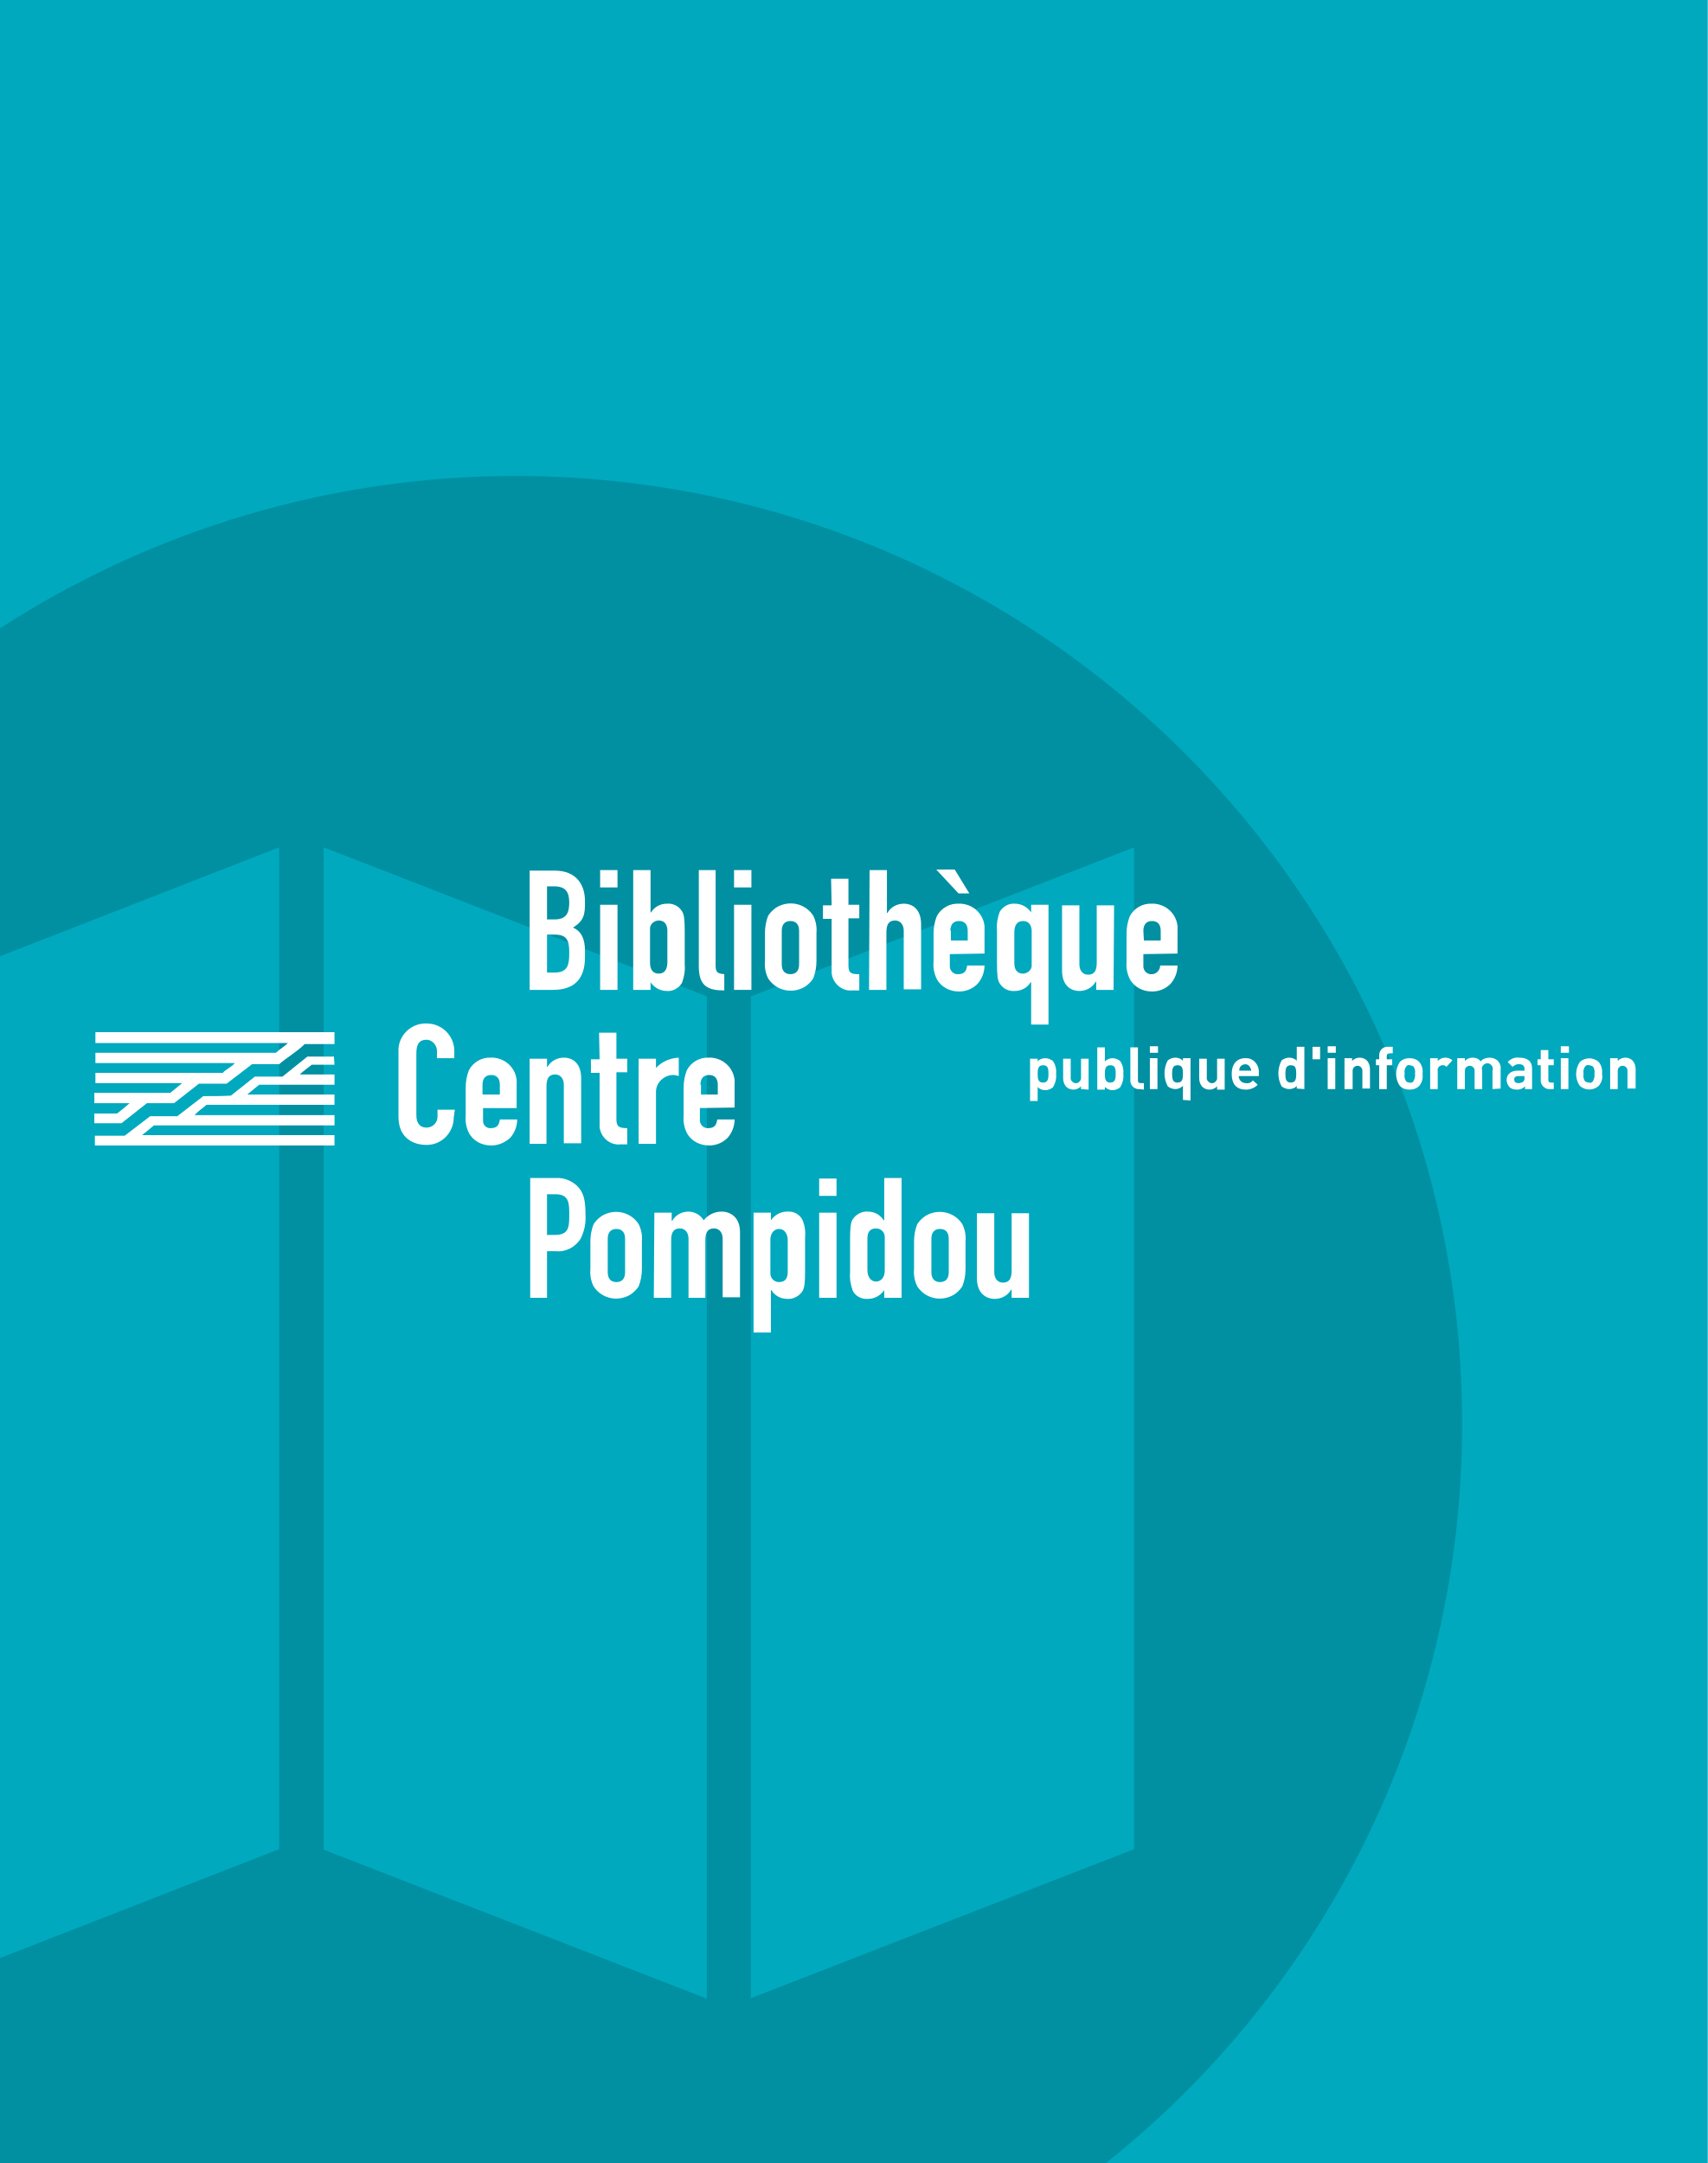
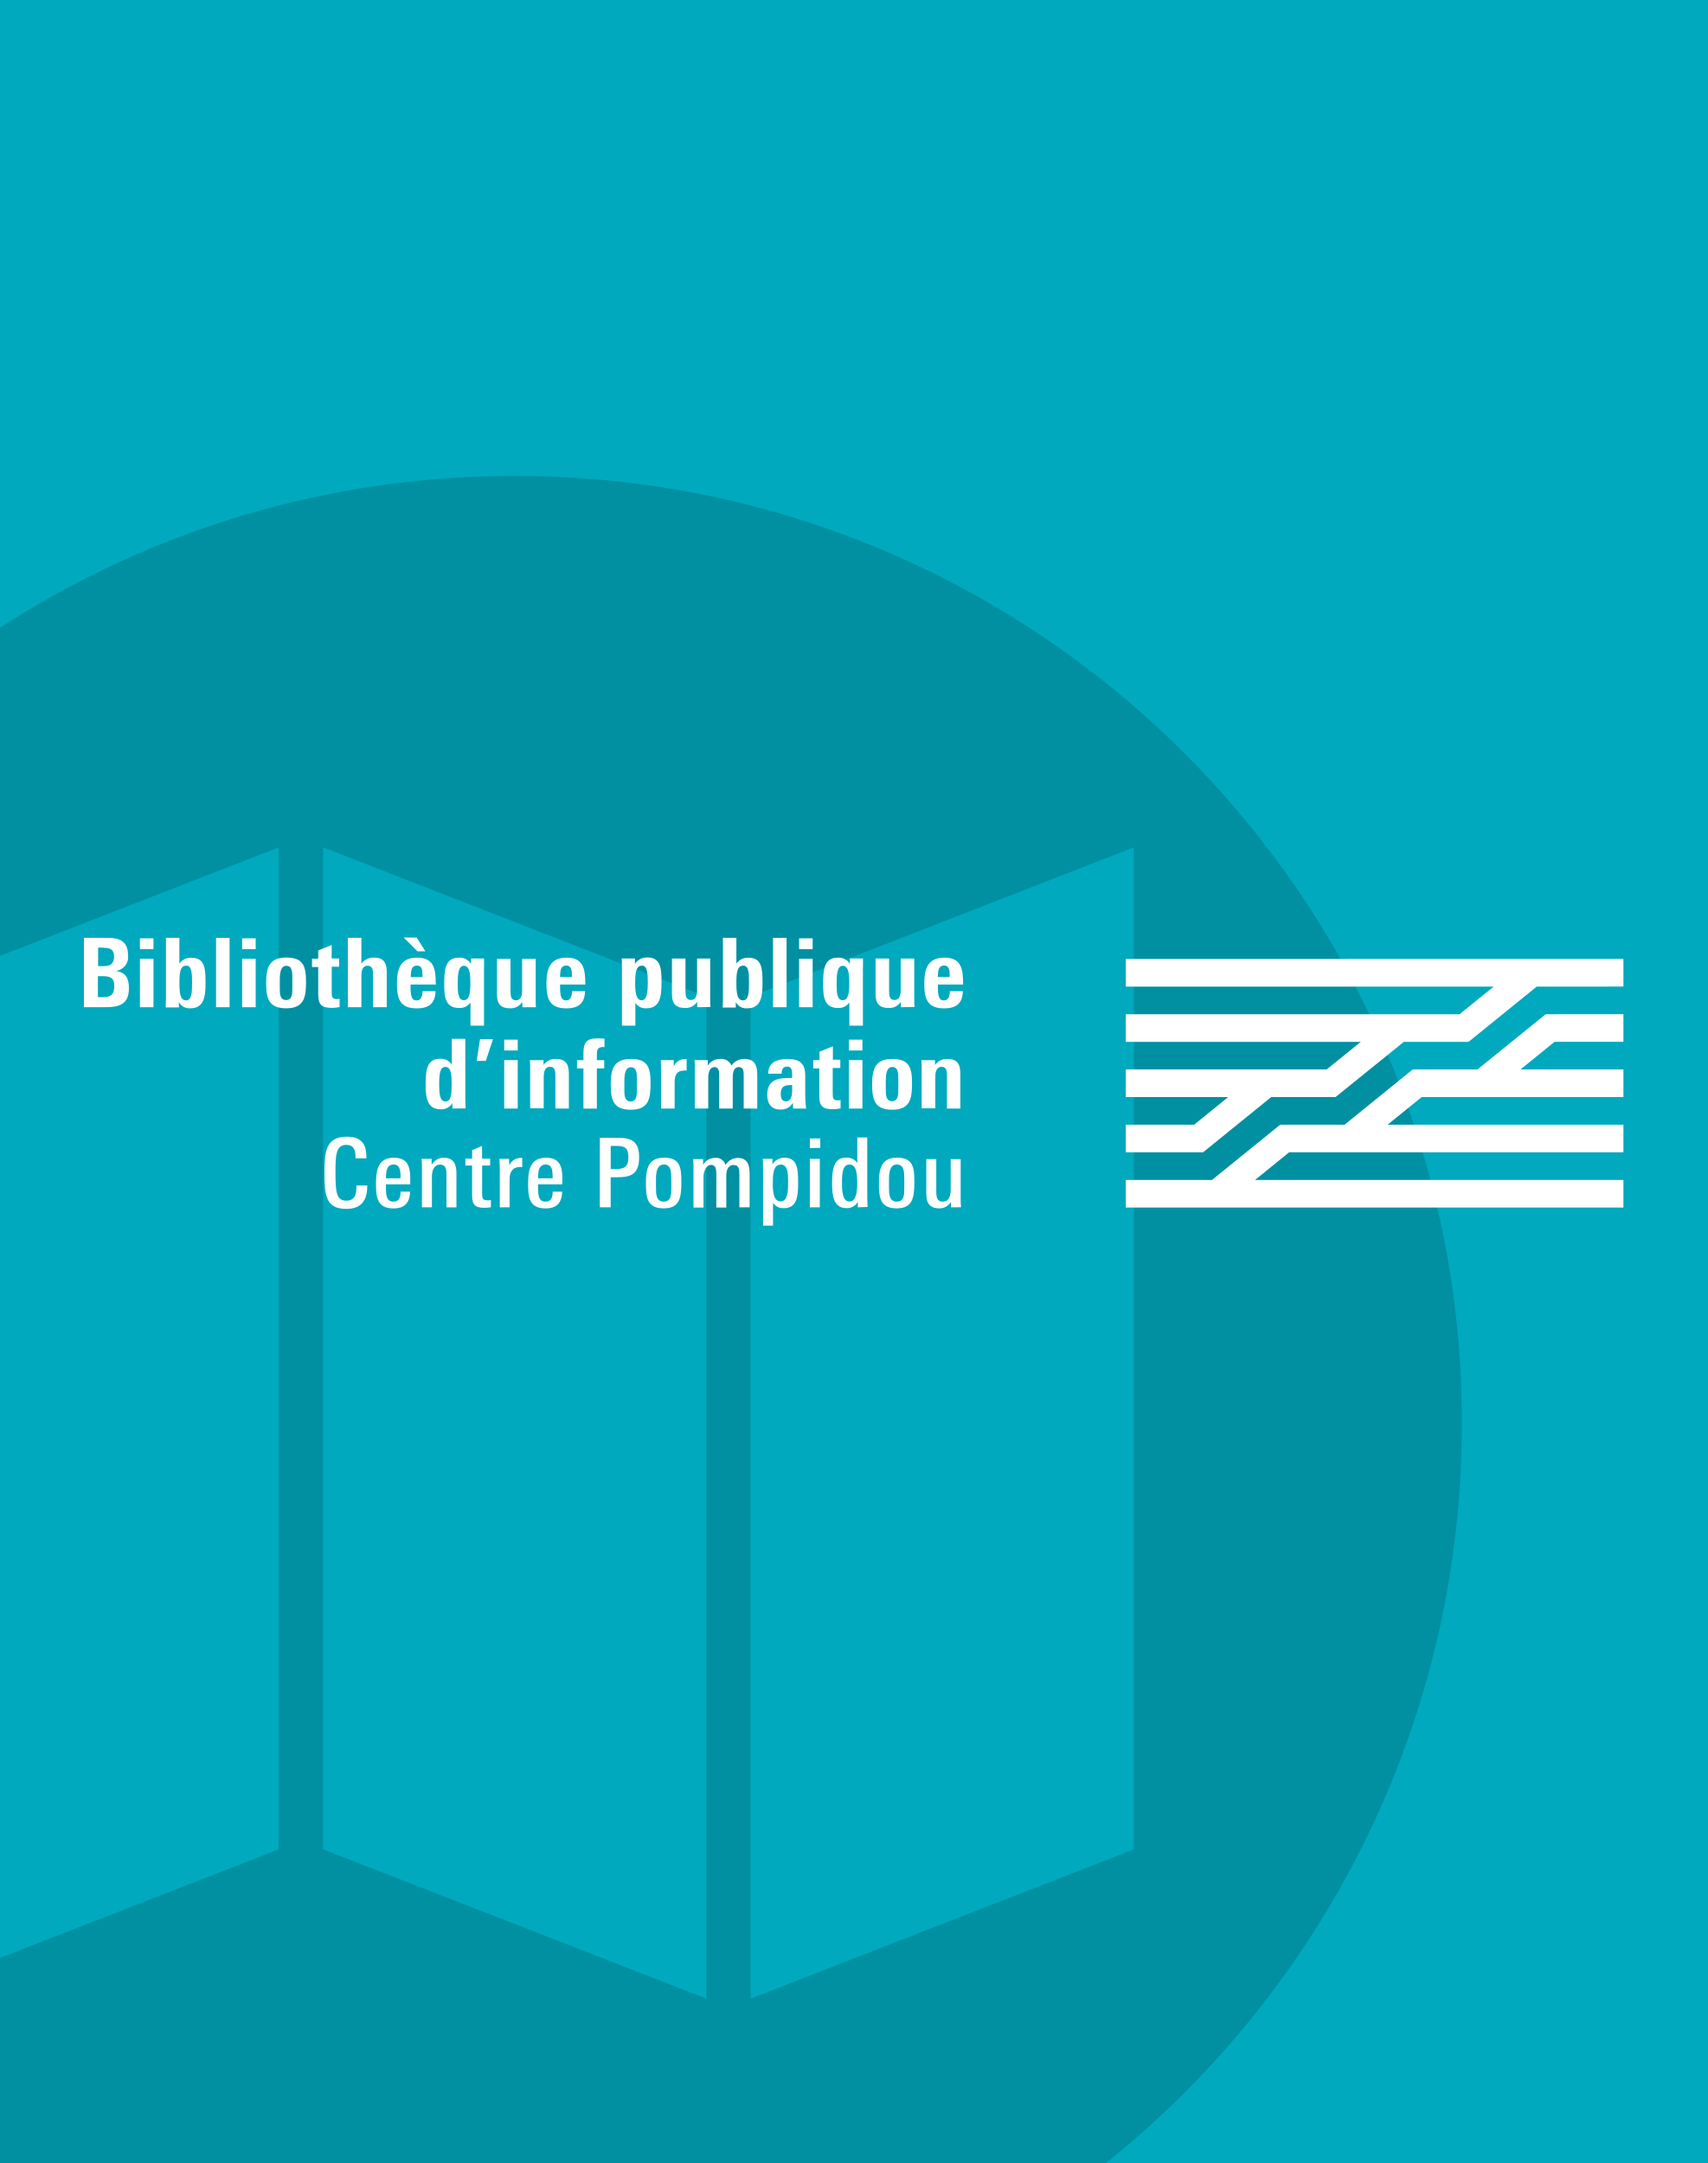
- <svg xmlns="http://www.w3.org/2000/svg" version="1.1" id="Calque_1" x="0px" y="0px" viewBox="0 0 315 399" style="enable-background:new 0 0 315 399;" xml:space="preserve">
-   <style type="text/css">
- 	.st0{fill:#00A9BE;}
- 	.st1{fill:none;}
- 	.st2{fill:#0090A2;}
- 	.st3{fill:#FFFFFF;}
- </style>
-   <rect y="0" class="st0" width="315" height="399" />
-   <polygon class="st1" points="138.5,368.7 209.2,341.1 209.2,156.3 138.5,183.8 " />
-   <polygon class="st1" points="51.5,156.3 0,176.3 0,361.2 51.5,341.1 " />
-   <polygon class="st1" points="59.7,341.1 130.4,368.7 130.4,183.8 59.7,156.3 " />
-   <path class="st2" d="M269.7,262.5C269.7,166,191.5,87.8,95,87.8c-33.7,0-66.7,9.8-95,28.1v60.5l51.5-20.1v184.8L0,361.2V399h204  C245.6,365.9,269.8,315.6,269.7,262.5z M130.4,368.7l-70.7-27.5V156.3l70.7,27.5V368.7z M209.2,341.1l-70.7,27.5V183.8l70.7-27.5  L209.2,341.1z" />
-   <path class="st3" d="M61.7,192.6h-5.5c-1.4,1.4-3.2,2.4-4.7,3.7h-5l-4.7,3.6h-5.1l-4.6,3.6h-5l-4.7,3.7h-5v-1.8h4.2  c0.8-0.6,1.5-1.2,2.3-1.9h-6.5v-1.9h14l2.2-1.8H17.6v-1.9h23.5c0.6-0.7,1.7-1.1,2.2-1.8H17.6v-1.9h33.3c0.7-0.7,1.4-1,2.2-1.8H17.6  v-2h44.1V192.6z" />
-   <path class="st3" d="M61.7,196.4h-4.2c-0.7,0.6-1.5,1.1-2.2,1.8h6.4v1.9H47.8l-2.2,1.8h16.1v1.9H38.1c-0.8,0.7-1.5,1.1-2.2,1.9h25.8  v1.9H28.4l-2.2,1.8h35.5v1.9H17.5v-1.8H23l4.7-3.6h5c1.7-1.3,3.1-2.4,4.8-3.7c1.7,0,3.6,0,5.1-0.1l4.4-3.5h5.1l4.6-3.7h4.9  L61.7,196.4z" />
-   <path class="st3" d="M83.7,206.1c0,2.8-2.2,5.1-5,5.1c-2.4,0-5.2-1.2-5.2-5.2v-12.1c-0.1-2.7,2.1-5,4.8-5.1c0.1,0,0.2,0,0.4,0  c2.8,0,5,2.2,5.1,4.9c0,0.1,0,0.2,0,0.3v1.2h-3.2v-1.1c0.1-1.1-0.7-2.2-1.8-2.3c0,0-0.1,0-0.1,0c-1.6,0-1.9,1.1-1.9,2.6v11.3  c0,1.3,0.5,2.3,1.9,2.3c1.1,0,2-0.9,2-2c0-0.1,0-0.2,0-0.2v-1.1h3.2L83.7,206.1z" />
-   <path class="st3" d="M89,200.1c0-1.2,0.6-1.8,1.6-1.8s1.6,0.6,1.6,1.8v1.8H89V200.1z M95.3,204.3V200c0.2-2.5-1.7-4.7-4.3-4.9  c-0.1,0-0.3,0-0.4,0c-1.7-0.1-3.3,0.8-4.1,2.3c-0.4,1-0.6,2.1-0.6,3.2v5.2c-0.1,1.1,0.1,2.2,0.6,3.2c0.8,1.5,2.4,2.3,4.1,2.3  c1.3,0,2.5-0.5,3.5-1.4c0.8-0.9,1.3-2.1,1.3-3.4h-3.2c-0.1,0.7-0.3,1.6-1.6,1.6c-0.8,0.1-1.5-0.5-1.5-1.3c0-0.1,0-0.2,0-0.3v-2.1  H95.3z" />
-   <path class="st3" d="M97.7,195.3h3.2v1.5h0.1c0.6-1.1,1.8-1.7,3-1.7c1.6,0,3.2,1,3.2,3.8v12H104v-10.8c0-1.1-0.6-1.9-1.6-1.9  c-1.2,0-1.6,0.8-1.6,2.2V211h-3.1V195.3z" />
-   <path class="st3" d="M110.5,190.5h3.2v4.8h2v2.5h-2v8.7c0,1.4,0.6,1.6,2,1.6v3h-1.3c-1.9,0.2-3.6-1.3-3.8-3.2c0-0.2,0-0.3,0-0.5  v-9.5H109v-2.5h1.6L110.5,190.5z" />
-   <path class="st3" d="M117.8,195.3h3.2v1.7c1.1-1.2,2.6-1.8,4.2-1.9v3.4c-0.3-0.1-0.7-0.2-1-0.2c-1.7,0-3.2,1.4-3.2,3.1  c0,0.1,0,0.2,0,0.3v9.3h-3.2L117.8,195.3z" />
-   <path class="st3" d="M129.2,200.1c0-1.2,0.6-1.8,1.6-1.8s1.6,0.6,1.6,1.8v1.8h-3.1V200.1z M135.5,204.3V200c0.2-2.5-1.7-4.7-4.3-4.9  c-0.1,0-0.3,0-0.4,0c-1.7-0.1-3.3,0.8-4.1,2.3c-0.4,1-0.6,2.1-0.6,3.2v5.2c-0.1,1.1,0.1,2.2,0.6,3.2c0.8,1.5,2.4,2.3,4.1,2.3  c1.3,0,2.5-0.5,3.4-1.4c0.8-0.9,1.3-2.1,1.3-3.4h-3.2c-0.1,0.7-0.3,1.6-1.6,1.6c-0.8,0.1-1.5-0.5-1.6-1.3c0-0.1,0-0.2,0-0.3v-2.1  L135.5,204.3z" />
-   <path class="st3" d="M100.9,220.3h1.6c2.5,0,2.5,1.7,2.5,3.8s0,3.7-2.6,3.7h-1.5L100.9,220.3z M97.7,239.4h3.2v-8.6h1.6  c1.8,0.2,3.6-0.7,4.6-2.3c0.7-1.4,1-2.9,0.9-4.4c0-2.6-0.3-4-1.4-5.2c-1.1-1.1-2.6-1.7-4.1-1.6h-4.7V239.4z" />
-   <path class="st3" d="M112.1,228.5c0-1.2,0.6-1.8,1.6-1.8s1.6,0.6,1.6,1.8v6.2c0,1.2-0.6,1.8-1.6,1.8s-1.6-0.6-1.6-1.8V228.5z   M108.9,234.1c-0.1,1.1,0.1,2.2,0.6,3.2c1.5,2.3,4.5,2.9,6.8,1.5c0.6-0.4,1.1-0.9,1.5-1.5c0.4-1,0.6-2.1,0.6-3.2V229  c0.1-1.1-0.1-2.2-0.6-3.2c-1.5-2.3-4.5-2.9-6.8-1.5c-0.6,0.4-1.1,0.9-1.5,1.5c-0.4,1-0.6,2.1-0.6,3.2V234.1z" />
-   <path class="st3" d="M120.7,223.7h3.2v1.5h0.1c0.6-1.1,1.8-1.7,3-1.7c1.1,0,2.2,0.6,2.8,1.6c0.8-1,2-1.6,3.3-1.6  c1.6,0,3.4,1,3.4,3.8v12h-3.2v-10.8c0-1.1-0.6-1.9-1.6-1.9c-1.2,0-1.6,0.8-1.6,2.2v10.6H127v-10.9c0-1.1-0.6-1.9-1.6-1.9  c-1.2,0-1.6,0.8-1.6,2.2v10.6h-3.2L120.7,223.7z" />
-   <path class="st3" d="M145.3,234.6c0,1-0.3,1.9-1.6,1.9c-0.9,0-1.6-0.7-1.6-1.6c0,0,0-0.1,0-0.1v-6.1c0-1.1,0.6-2,1.6-2  s1.6,0.9,1.6,2.1V234.6z M139,245.8h3.2V238h0.1c0.6,1,1.7,1.6,2.9,1.6c1.1,0.1,2.2-0.5,2.8-1.4c0.4-0.6,0.5-1.6,0.5-3.8v-6  c0.1-1.1,0-2.3-0.5-3.4c-0.5-1-1.6-1.6-2.8-1.5c-1.2,0-2.3,0.6-3,1.6v-1.4H139L139,245.8z" />
-   <path class="st3" d="M151.1,223.7h3.2v15.7h-3.2V223.7z M151.1,217.4h3.2v3.2h-3.2V217.4z" />
-   <path class="st3" d="M160,228.5c0-1,0.3-1.9,1.6-1.9c0.9,0,1.6,0.7,1.6,1.6c0,0,0,0.1,0,0.1v6.1c0,1.1-0.6,2-1.6,2s-1.6-0.9-1.6-2.1  V228.5z M163.1,239.4h3.2v-22.1h-3.2v7.8h-0.1c-0.6-1-1.7-1.6-2.9-1.6c-1.1-0.1-2.2,0.5-2.8,1.4c-0.4,0.6-0.5,1.6-0.5,3.8v6  c-0.1,1.2,0.1,2.3,0.5,3.4c0.5,1,1.6,1.6,2.8,1.5c1.2,0,2.3-0.6,3-1.6L163.1,239.4z" />
-   <path class="st3" d="M171.8,228.5c0-1.2,0.6-1.8,1.6-1.8s1.6,0.6,1.6,1.8v6.2c0,1.2-0.6,1.8-1.6,1.8s-1.6-0.6-1.6-1.8V228.5z   M168.6,234.1c-0.1,1.1,0.1,2.2,0.6,3.2c1.5,2.3,4.5,2.9,6.8,1.5c0.6-0.4,1.1-0.9,1.5-1.5c0.4-1,0.6-2.1,0.6-3.2V229  c0.1-1.1-0.1-2.2-0.6-3.2c-1.5-2.3-4.5-2.9-6.8-1.5c-0.6,0.4-1.1,0.9-1.5,1.5c-0.4,1-0.6,2.1-0.6,3.2V234.1z" />
-   <path class="st3" d="M189.8,239.4h-3.2v-1.5h-0.1c-0.6,1.1-1.8,1.7-3,1.7c-1.6,0-3.3-1-3.3-3.8v-12h3.2v10.9c0,1.1,0.6,1.9,1.6,1.9  c1.2,0,1.6-0.8,1.6-2.2v-10.6h3.2L189.8,239.4z" />
-   <path class="st3" d="M100.9,172.4h1.4c2.3,0,2.7,1.1,2.7,3.3s-0.2,3.7-2.7,3.7h-1.4V172.4z M97.7,182.6h4.3c4.1,0,5.9-2.2,5.9-6  v-1.2c0-2.3-0.7-3.6-2.2-4.3c1.4-0.9,2.2-1.7,2.2-4.1v-0.8c0-2.9-1.5-5.6-5.6-5.6h-4.6V182.6z M100.9,163.5h1.3c2.1,0,2.8,1,2.8,3  s-0.6,3.1-2.7,3.1h-1.4L100.9,163.5z" />
-   <path class="st3" d="M110.7,166.9h3.2v15.7h-3.2V166.9z M110.7,160.5h3.2v3.2h-3.2V160.5z" />
-   <path class="st3" d="M123.1,177.5c0,1.3-0.5,2.1-1.6,2.1s-1.6-0.8-1.6-2v-6.1c-0.1-0.9,0.6-1.6,1.5-1.7c0,0,0.1,0,0.1,0  c1.2,0,1.6,0.9,1.6,1.9V177.5z M116.8,182.6h3.2v-1.4c0.7,1,1.8,1.6,3,1.6c1.1,0.1,2.2-0.5,2.8-1.5c0.4-1.1,0.6-2.2,0.5-3.4v-6  c0-2.3-0.1-3.2-0.5-3.8c-0.6-1-1.7-1.5-2.8-1.4c-1.2,0-2.3,0.6-2.9,1.6H120v-7.8h-3.2L116.8,182.6z" />
-   <path class="st3" d="M128.9,160.5h3.1v17.6c0,1.2,0.3,1.5,1.6,1.6v3c-2.9,0-4.7-0.7-4.7-4.4L128.9,160.5z" />
-   <path class="st3" d="M135.4,166.9h3.2v15.7h-3.2V166.9z M135.4,160.5h3.2v3.2h-3.2V160.5z" />
-   <path class="st3" d="M144.2,171.7c0-1.2,0.6-1.8,1.6-1.8s1.6,0.6,1.6,1.8v6.2c0,1.2-0.6,1.8-1.6,1.8s-1.6-0.6-1.6-1.8V171.7z   M141.1,177.3c-0.1,1.1,0.1,2.2,0.6,3.2c1.5,2.3,4.5,2.9,6.8,1.5c0.6-0.4,1.1-0.9,1.5-1.5c0.4-1,0.6-2.1,0.6-3.2v-5.2  c0.1-1.1-0.1-2.2-0.6-3.2c-1.5-2.3-4.5-2.9-6.8-1.5c-0.6,0.4-1.1,0.9-1.5,1.5c-0.4,1-0.6,2.1-0.6,3.2V177.3z" />
-   <path class="st3" d="M153.3,162.1h3.2v4.8h2v2.5h-2v8.7c0,1.5,0.6,1.6,2,1.6v3h-1.3c-1.9,0.2-3.6-1.3-3.8-3.2c0-0.2,0-0.3,0-0.5  v-9.5h-1.6v-2.5h1.6L153.3,162.1z" />
-   <path class="st3" d="M160.4,160.5h3.2v7.9h0.1c0.6-1.1,1.8-1.7,3-1.7c1.6,0,3.2,1,3.2,3.8v12h-3.2v-10.8c0-1.1-0.6-1.9-1.6-1.9  c-1.2,0-1.6,0.8-1.6,2.2v10.6h-3.2L160.4,160.5z" />
-   <path class="st3" d="M175.3,171.7c0-1.2,0.6-1.8,1.6-1.8s1.6,0.6,1.6,1.8v1.8h-3.1V171.7z M176.1,160.4h-3.4l4.1,4.4h2L176.1,160.4z   M181.6,175.9v-4.3c0.2-2.5-1.7-4.7-4.3-4.9c-0.1,0-0.3,0-0.4,0c-1.7-0.1-3.3,0.8-4.1,2.3c-0.4,1-0.6,2.1-0.6,3.2v5.2  c-0.1,1.1,0.1,2.2,0.6,3.2c0.8,1.5,2.4,2.3,4.1,2.3c1.3,0,2.5-0.5,3.4-1.4c0.8-0.9,1.3-2.1,1.3-3.4h-3.2c-0.1,0.7-0.3,1.6-1.6,1.6  c-0.8,0.1-1.5-0.5-1.6-1.3c0-0.1,0-0.2,0-0.3v-2.1L181.6,175.9z" />
-   <path class="st3" d="M187.1,172c0-1.3,0.5-2.1,1.6-2.1s1.6,0.8,1.6,1.9v6.1c0.1,0.9-0.6,1.6-1.5,1.7c0,0-0.1,0-0.1,0  c-1.2,0-1.6-0.9-1.6-1.9V172z M190.2,189h3.2v-22.1h-3.2v1.4c-0.7-1-1.8-1.6-3-1.6c-1.1-0.1-2.2,0.5-2.8,1.5  c-0.4,1.1-0.6,2.2-0.5,3.4v6c0,2.3,0.1,3.2,0.5,3.8c0.6,1,1.7,1.5,2.8,1.4c1.2,0,2.3-0.6,2.9-1.6h0.1L190.2,189z" />
-   <path class="st3" d="M205.4,182.6h-3.2v-1.5h-0.1c-0.6,1.1-1.8,1.7-3,1.7c-1.6,0-3.2-1-3.2-3.8v-12h3.2v10.9c0,1.1,0.6,1.9,1.6,1.9  c1.2,0,1.6-0.8,1.6-2.2v-10.6h3.2L205.4,182.6z" />
-   <path class="st3" d="M210.9,171.7c0-1.2,0.6-1.8,1.6-1.8s1.6,0.6,1.6,1.8v1.8h-3.1L210.9,171.7z M217.2,175.9v-4.3  c0.2-2.5-1.7-4.7-4.3-4.9c-0.1,0-0.3,0-0.4,0c-1.7-0.1-3.3,0.8-4.1,2.3c-0.4,1-0.6,2.1-0.6,3.2v5.2c-0.1,1.1,0.1,2.2,0.6,3.2  c0.8,1.5,2.4,2.3,4.1,2.3c1.3,0,2.5-0.5,3.4-1.4c0.8-0.9,1.3-2.1,1.3-3.4H214c0,0.8-0.6,1.5-1.4,1.6c0,0-0.1,0-0.1,0  c-0.8,0.1-1.5-0.5-1.6-1.3c0-0.1,0-0.2,0-0.3v-2.1L217.2,175.9z" />
-   <path class="st3" d="M193.4,198.1c0,0.9-0.1,1.6-1,1.6s-1-0.7-1-1.6s0.1-1.6,1-1.6S193.4,197.1,193.4,198.1z M194.8,198.1  c0.1-0.8-0.1-1.7-0.6-2.4c-0.4-0.3-0.9-0.5-1.4-0.5c-0.5,0-1.1,0.2-1.4,0.6v-0.5H190v7.8h1.4v-2.6c0.3,0.4,0.9,0.6,1.4,0.6  c0.5,0,1-0.2,1.4-0.5C194.7,199.8,194.9,198.9,194.8,198.1z" />
-   <path class="st3" d="M199.4,200.9v-0.5c-0.4,0.4-0.9,0.6-1.4,0.6c-0.5,0-1-0.2-1.3-0.5c-0.4-0.4-0.6-1-0.6-1.6v-3.6h1.4v3.4  c-0.1,0.5,0.3,1,0.8,1.1c0.5,0.1,1-0.3,1.1-0.8c0-0.1,0-0.2,0-0.3v-3.4h1.4v5.7L199.4,200.9z" />
-   <path class="st3" d="M205.8,198.1c0,0.9-0.1,1.6-1,1.6s-1-0.7-1-1.6s0.1-1.6,1-1.6S205.8,197.1,205.8,198.1z M207.2,198.1  c0.1-0.8-0.1-1.7-0.6-2.4c-0.4-0.3-0.9-0.5-1.4-0.5c-0.5,0-1,0.2-1.4,0.6v-2.6h-1.4v7.8h1.4v-0.5c0.4,0.4,0.9,0.6,1.4,0.6  c0.5,0,1-0.2,1.4-0.5C207.1,199.8,207.3,198.9,207.2,198.1z" />
-   <path class="st3" d="M210.2,200.9c-0.9,0.1-1.6-0.6-1.7-1.4c0-0.1,0-0.1,0-0.2v-6.1h1.4v6.1c0,0.3,0.1,0.5,0.5,0.5h0.6v1.2  L210.2,200.9z" />
-   <path class="st3" d="M212.1,194.2v-1.2h1.5v1.2H212.1z M212.1,200.9v-5.7h1.4v5.7H212.1z" />
-   <path class="st3" d="M218.2,198.1c0,0.9-0.1,1.6-1,1.6s-1-0.7-1-1.6s0.1-1.6,1-1.6S218.2,197.1,218.2,198.1z M219.6,203v-7.8h-1.4  v0.5c-0.3-0.4-0.9-0.6-1.4-0.6c-0.5,0-1,0.2-1.4,0.5c-0.8,1.5-0.8,3.3,0,4.8c0.4,0.3,0.9,0.5,1.4,0.5c0.5,0,1-0.2,1.4-0.6v2.6  L219.6,203z" />
-   <path class="st3" d="M224.5,200.9v-0.5c-0.4,0.4-0.9,0.6-1.4,0.6c-0.5,0-1-0.2-1.3-0.5c-0.4-0.4-0.6-1-0.6-1.6v-3.6h1.4v3.4  c-0.1,0.5,0.3,1,0.8,1.1c0.5,0.1,1-0.3,1.1-0.8c0-0.1,0-0.2,0-0.3v-3.4h1.4v5.7H224.5z" />
-   <path class="st3" d="M230.8,197.5h-2.2c0-0.2,0-0.4,0.1-0.6c0.3-0.5,0.9-0.7,1.4-0.5c0.2,0.1,0.4,0.3,0.5,0.5  C230.7,197.1,230.8,197.3,230.8,197.5z M232.2,198.5v-0.6c0.1-1.3-0.8-2.6-2.2-2.7c-0.1,0-0.2,0-0.3,0c-1.5,0-2.5,1-2.5,2.9  c0,2.3,1.3,2.9,2.6,2.9c0.8,0,1.6-0.3,2.2-0.9l-0.9-0.8c-0.3,0.4-0.8,0.6-1.3,0.5c-0.7,0-1.2-0.5-1.3-1.1c0-0.1,0-0.1,0-0.2  L232.2,198.5z" />
-   <path class="st3" d="M239.1,198.1c0,0.9-0.1,1.6-1,1.6s-1-0.7-1-1.6s0.1-1.6,1-1.6S239.1,197.1,239.1,198.1z M240.6,200.9v-7.8h-1.4  v2.6c-0.3-0.4-0.9-0.6-1.4-0.6c-0.5,0-1,0.2-1.4,0.5c-0.8,1.5-0.8,3.3,0,4.8c0.4,0.3,0.9,0.5,1.4,0.5c0.5,0,1.1-0.2,1.4-0.6v0.5  L240.6,200.9z" />
-   <path class="st3" d="M242.1,195.4v-2.3h1.4v2.3H242.1z" />
-   <path class="st3" d="M244.9,194.2v-1.2h1.5v1.2H244.9z M244.9,200.9v-5.7h1.4v5.7H244.9z" />
-   <path class="st3" d="M251.3,200.9v-3.4c0-0.5-0.4-0.9-0.9-0.9s-0.9,0.4-0.9,0.9l0,0v3.4H248v-5.7h1.4v0.5c0.4-0.4,0.9-0.6,1.4-0.6  c0.5,0,1,0.2,1.3,0.5c0.4,0.4,0.6,1,0.6,1.6v3.6H251.3z" />
-   <path class="st3" d="M255.8,196.5v4.4h-1.4v-4.4h-0.6v-1.1h0.6v-0.7c0-0.9,0.6-1.6,1.5-1.6c0.1,0,0.1,0,0.2,0h0.8v1.2h-0.6  c-0.3,0-0.5,0.2-0.5,0.5v0.6h1v1.1H255.8z" />
-   <path class="st3" d="M261,198.1c0.1,0.5-0.1,1-0.3,1.4c-0.2,0.2-0.4,0.3-0.7,0.2c-0.2,0-0.5-0.1-0.6-0.2c-0.3-0.4-0.4-0.9-0.3-1.4  c-0.1-0.5,0-1,0.3-1.4c0.2-0.2,0.4-0.3,0.6-0.2c0.2,0,0.5,0.1,0.7,0.2C261,197.1,261.1,197.6,261,198.1z M262.4,198.1  c0.1-0.8-0.1-1.6-0.6-2.2c-0.5-0.5-1.1-0.7-1.8-0.7c-0.7,0-1.3,0.2-1.8,0.7c-0.9,1.4-0.9,3.1,0,4.4c0.5,0.5,1.1,0.7,1.8,0.7  c0.7,0,1.3-0.2,1.8-0.7C262.3,199.7,262.5,198.9,262.4,198.1L262.4,198.1z" />
-   <path class="st3" d="M266.8,196.8c-0.3-0.4-0.9-0.4-1.3-0.1c-0.2,0.2-0.4,0.5-0.3,0.8v3.4h-1.4v-5.7h1.4v0.5  c0.4-0.4,0.9-0.6,1.4-0.6c0.5,0,1,0.2,1.3,0.5L266.8,196.8z" />
-   <path class="st3" d="M275.3,200.9v-3.4c0.2-0.5-0.1-1.1-0.6-1.3c-0.5-0.2-1.1,0.1-1.3,0.6c-0.1,0.2-0.1,0.4,0,0.6v3.5H272v-3.4  c0-0.5-0.4-0.9-0.9-0.9s-0.9,0.4-0.9,0.9l0,0v3.4h-1.4v-5.7h1.4v0.5c0.4-0.4,0.9-0.6,1.4-0.6c0.6,0,1.2,0.2,1.5,0.7  c0.4-0.5,1.1-0.7,1.7-0.7c0.5,0,1,0.2,1.4,0.5c0.4,0.4,0.7,1,0.6,1.6v3.6L275.3,200.9z" />
-   <path class="st3" d="M281.2,198.8c0,0.3,0,0.5-0.2,0.7c-0.2,0.2-0.6,0.3-0.9,0.3c-0.6,0-0.8-0.3-0.8-0.7s0.3-0.6,0.8-0.6h1.1V198.8z   M282.6,200.9v-3.8c0-1.3-0.8-2-2.4-2c-0.8-0.1-1.5,0.2-2.1,0.8l0.9,0.9c0.3-0.3,0.7-0.5,1.1-0.5c0.8,0,1.1,0.3,1.1,0.9v0.3h-1.3  c-1.3,0-2,0.8-2,1.7c0,0.5,0.2,0.9,0.5,1.3c0.4,0.4,0.9,0.5,1.5,0.5c0.5,0,1-0.2,1.4-0.6v0.5L282.6,200.9z" />
-   <path class="st3" d="M285.9,200.9c-0.8,0.1-1.6-0.6-1.7-1.4c0-0.1,0-0.1,0-0.2v-2.8h-0.6v-1.1h0.6v-1.7h1.4v1.7h1v1.1h-1v2.7  c0,0.3,0.1,0.5,0.5,0.5h0.5v1.2L285.9,200.9z" />
-   <path class="st3" d="M287.9,194.2v-1.2h1.5v1.2H287.9z M287.9,200.9v-5.7h1.4v5.7H287.9z" />
-   <path class="st3" d="M294.1,198.1c0.1,0.5-0.1,1-0.3,1.4c-0.2,0.2-0.4,0.3-0.7,0.2c-0.2,0-0.5-0.1-0.7-0.2c-0.3-0.4-0.4-0.9-0.3-1.4  c-0.1-0.5,0-1,0.3-1.4c0.2-0.2,0.4-0.3,0.7-0.2c0.2,0,0.5,0.1,0.7,0.2C294.1,197.1,294.2,197.6,294.1,198.1z M295.5,198.1  c0.1-0.8-0.1-1.6-0.6-2.2c-1-0.9-2.5-0.9-3.5,0c-0.9,1.4-0.9,3.1,0,4.4c1,0.9,2.5,0.9,3.5,0C295.4,199.7,295.7,198.9,295.5,198.1z" />
-   <path class="st3" d="M300.2,200.9v-3.4c0-0.5-0.4-0.9-0.9-0.9s-0.9,0.4-0.9,0.9l0,0v3.4h-1.4v-5.7h1.4v0.5c0.4-0.4,0.9-0.6,1.4-0.6  c0.5,0,1,0.2,1.3,0.5c0.4,0.4,0.6,1,0.6,1.6v3.6H300.2z" />
+ <svg xmlns="http://www.w3.org/2000/svg" width="315" height="399" viewBox="0 0 315 399">
+   <rect x="-88.02" y="-21.69" width="445.48" height="458.28" fill="#00a9bd" />
+   <path d="M94.93,87.79a174.7,174.7,0,1,0,0,349.4c96.49,0,174.73-78.17,174.73-174.67A174.73,174.73,0,0,0,94.93,87.79ZM51.41,341.14l-70.67,27.54V183.84l70.67-27.53Zm78.87,27.54L59.6,341.14V156.31l70.68,27.53Zm78.86-27.54-70.68,27.54V183.84l70.68-27.53Z" fill="#0090a2" />
+   <path d="M314.93,399H-.07V0h315Z" fill="none" />
+   <polygon points="299.45 176.89 207.66 176.9 207.66 182 275.51 182 269.22 187.09 207.66 187.09 207.66 192.19 251 192.19 244.71 197.28 207.66 197.28 207.66 202.37 226.55 202.37 220.26 207.47 207.66 207.47 207.66 212.56 221.91 212.56 234.49 202.37 246.35 202.37 258.94 192.19 270.88 192.19 283.45 182 299.45 181.99 299.45 176.89" fill="#fff" />
+   <polygon points="299.45 217.66 231.5 217.66 237.79 212.56 299.45 212.56 299.45 207.47 255.95 207.47 262.24 202.37 299.45 202.37 299.45 197.28 280.46 197.28 286.75 192.18 299.45 192.18 299.45 187.08 285.11 187.09 272.52 197.28 260.58 197.28 248.01 207.47 236.14 207.47 223.56 217.66 207.66 217.66 207.66 222.75 299.45 222.75 299.45 217.66" fill="#fff" />
+   <path d="M19.33,185.8H15.48V173H19.9c2.13,0,3.71.6,3.71,3.18a2.56,2.56,0,0,1-2.22,2.91c1.79.3,2.39,1.33,2.39,3.21C23.78,185.34,21.92,185.8,19.33,185.8Zm-.23-11h-1v3.42l.94,0c1.29,0,2-.39,2-1.77S20.22,174.84,19.1,174.84ZM19,180.07h-.94v3.87H19c1.17,0,2.07-.27,2.07-2C21.12,180.55,20.5,180.07,19,180.07Z" fill="#fff" />
+   <path d="M25.81,175.09v-2h2.5v2Zm0,10.71v-8.94h2.5v8.94Z" fill="#fff" />
+   <path d="M35.12,186A2.18,2.18,0,0,1,33,184.84v1H30.56c0-.09.05-1.56.05-1.65V173h2.48v4.75a2.55,2.55,0,0,1,2.25-1.08c2.45,0,2.57,2,2.57,4.61C37.92,183.67,37.71,186,35.12,186Zm-.8-7.86c-1.12,0-1.22,1.42-1.22,3.16s.11,3.23,1.19,3.23,1.14-1.38,1.14-3.33C35.42,179.49,35.38,178.12,34.32,178.12Z" fill="#fff" />
+   <path d="M39.85,185.8V173h2.5V185.8Z" fill="#fff" />
+   <path d="M44.66,175.09v-2h2.5v2Zm0,10.71v-8.94h2.5v8.94Z" fill="#fff" />
+   <path d="M52.78,186c-3.21,0-3.69-1.83-3.69-4.65s.53-4.72,3.72-4.72,3.64,1.7,3.64,4.51S56.1,186,52.78,186Zm1.14-5.66c0-1.15-.07-2.18-1.12-2.18s-1.19,1.4-1.19,2.57v1.63c0,.89,0,2.11,1.17,2.11s1.14-1.29,1.14-2.32Z" fill="#fff" />
+   <path d="M61.24,185.92c-1.88,0-2.54-.57-2.54-2.43v-5.11H57.55v-1.53H58.7v-1.53l2.48-1v2.48h1.38v1.53H61.19v4.82c0,.78.12,1.14.9,1.14.2,0,.35,0,.55-.05v1.53A6.93,6.93,0,0,1,61.24,185.92Z" fill="#fff" />
+   <path d="M68.81,185.8v-5.94c0-.85-.05-1.72-1-1.72s-1.15.9-1.15,1.9v5.76h-2.5V173h2.5v4.75A2.71,2.71,0,0,1,69,176.65c1.81,0,2.34,1,2.34,2.71v6.44Z" fill="#fff" />
+   <path d="M75.73,181.61c0,.07,0,.73,0,.78.05,1.45.25,2.15,1.12,2.15s1.08-.89,1.08-1.7h2.41c-.07,2.22-1.17,3.17-3.48,3.17-3.17,0-3.64-1.9-3.64-4.61s.66-4.75,3.72-4.75,3.44,2.06,3.44,4.74v.23ZM77,175.48l-2.54-2.54h2.39l1.61,2.54Zm.9,3.64c-.09-.57-.34-1-1-1s-1,.46-1.06,1.12a6.49,6.49,0,0,0-.07,1h2.16A6.48,6.48,0,0,0,77.86,179.11Z" fill="#fff" />
+   <path d="M89.28,178.9v10.3h-2.5v-4.26a2.41,2.41,0,0,1-2.09,1c-2.59,0-2.75-2.13-2.75-4.36,0-2.54.09-4.93,2.71-4.93a2.44,2.44,0,0,1,2.23,1.15l0-1h2.41C89.31,177,89.28,178.79,89.28,178.9Zm-3.71-.75c-1.1,0-1.14,1.86-1.14,3.35s.05,3,1.12,3,1.21-1.49,1.21-3C86.76,180.23,86.78,178.16,85.57,178.16Z" fill="#fff" />
+   <path d="M96.35,185.8l0-1A2.5,2.5,0,0,1,94.08,186c-1.68,0-2.41-.8-2.41-2.54v-6.58h2.5v5.94c0,.85.05,1.7,1,1.7s1.14-.94,1.14-1.84v-5.8h2.5v7.48c0,.43,0,1.06.05,1.45Z" fill="#fff" />
+   <path d="M103.31,181.61c0,.07,0,.73,0,.78.05,1.45.25,2.15,1.12,2.15s1.08-.89,1.08-1.7h2.41c-.07,2.22-1.17,3.17-3.48,3.17-3.17,0-3.64-1.9-3.64-4.61s.66-4.75,3.72-4.75,3.44,2.06,3.44,4.74v.23Zm2.13-2.5c-.09-.57-.34-1-1-1s-1,.46-1.06,1.12a6.49,6.49,0,0,0-.07,1h2.16A6.47,6.47,0,0,0,105.44,179.11Z" fill="#fff" />
+   <path d="M119.2,186a2.22,2.22,0,0,1-2-1v4.2h-2.48V178.81c0-.11,0-1.84-.05-2h2.45l0,1a2.6,2.6,0,0,1,2.29-1.19c2.47,0,2.61,2,2.61,4.59S121.79,186,119.2,186Zm-.83-7.86c-1.14,0-1.21,1.6-1.21,3.28s.2,3.1,1.21,3.1,1.12-1.77,1.12-3.33C119.48,179.42,119.39,178.12,118.36,178.12Z" fill="#fff" />
+   <path d="M128.6,185.8l0-1a2.5,2.5,0,0,1-2.25,1.14c-1.68,0-2.41-.8-2.41-2.54v-6.58h2.5v5.94c0,.85.05,1.7,1,1.7s1.14-.94,1.14-1.84v-5.8H131v7.48c0,.43,0,1.06.05,1.45Z" fill="#fff" />
+   <path d="M137.85,186a2.18,2.18,0,0,1-2.13-1.14v1H133.3c0-.09.05-1.56.05-1.65V173h2.48v4.75a2.55,2.55,0,0,1,2.25-1.08c2.45,0,2.57,2,2.57,4.61C140.66,183.67,140.44,186,137.85,186Zm-.8-7.86c-1.12,0-1.22,1.42-1.22,3.16s.11,3.23,1.19,3.23,1.14-1.38,1.14-3.33C138.16,179.49,138.12,178.12,137.06,178.12Z" fill="#fff" />
+   <path d="M142.59,185.8V173h2.5V185.8Z" fill="#fff" />
+   <path d="M147.4,175.09v-2h2.5v2Zm0,10.71v-8.94h2.5v8.94Z" fill="#fff" />
+   <path d="M159.17,178.9v10.3h-2.5v-4.26a2.41,2.41,0,0,1-2.09,1c-2.59,0-2.75-2.13-2.75-4.36,0-2.54.09-4.93,2.71-4.93a2.44,2.44,0,0,1,2.23,1.15l0-1h2.41C159.21,177,159.17,178.79,159.17,178.9Zm-3.71-.75c-1.1,0-1.14,1.86-1.14,3.35s.05,3,1.12,3,1.21-1.49,1.21-3C156.65,180.23,156.67,178.16,155.46,178.16Z" fill="#fff" />
+   <path d="M166.16,185.8l0-1a2.5,2.5,0,0,1-2.25,1.14c-1.68,0-2.41-.8-2.41-2.54v-6.58H164v5.94c0,.85.05,1.7,1,1.7s1.14-.94,1.14-1.84v-5.8h2.5v7.48c0,.43,0,1.06.05,1.45Z" fill="#fff" />
+   <path d="M173,181.61c0,.07,0,.73,0,.78.05,1.45.25,2.15,1.12,2.15s1.08-.89,1.08-1.7h2.41c-.07,2.22-1.17,3.17-3.48,3.17-3.18,0-3.64-1.9-3.64-4.61s.66-4.75,3.72-4.75,3.44,2.06,3.44,4.74v.23Zm2.13-2.5c-.09-.57-.34-1-1-1s-1,.46-1.06,1.12a6.51,6.51,0,0,0-.07,1h2.16A6.5,6.5,0,0,0,175.15,179.11Z" fill="#fff" />
+   <path d="M83.44,204.49v-1a2.34,2.34,0,0,1-2.15,1.14c-2.57,0-2.78-2.27-2.78-4.63,0-2.64.27-4.7,2.64-4.7a2.41,2.41,0,0,1,2.18,1.08v-4.75h2.5v11.16c0,.09.05,1.58.05,1.67Zm-1.29-7.68c-1,0-1.14,1.31-1.14,3.26,0,1.56.09,3.12,1.15,3.12s1.15-1.45,1.15-3.12S83.25,196.81,82.15,196.81Z" fill="#fff" />
+   <path d="M89.62,195.7h-1.7l.62-4h2.39Z" fill="#fff" />
+   <path d="M93,193.78v-2h2.5v2Zm0,10.71v-8.94h2.5v8.94Z" fill="#fff" />
+   <path d="M102.44,204.49v-6c0-.94-.05-1.7-1-1.7s-1.15,1-1.15,1.93v5.73h-2.5V197a13,13,0,0,0-.05-1.44h2.52l0,.9a2.6,2.6,0,0,1,2.29-1.12c1.74,0,2.38.89,2.38,2.71v6.44Z" fill="#fff" />
+   <path d="M111.29,193.14c-1,0-1.19.39-1.19,1.42v1h1.35v1.53H110.1v7.41h-2.48v-7.41h-1.19v-1.53h1.19v-1.4c0-1.83.64-2.61,2.41-2.61.46,0,1,0,1.47.05v1.56A.86.86,0,0,0,111.29,193.14Z" fill="#fff" />
+   <path d="M116.34,204.71c-3.21,0-3.69-1.83-3.69-4.65s.53-4.72,3.72-4.72S120,197,120,199.85,119.66,204.71,116.34,204.71Zm1.14-5.66c0-1.15-.07-2.18-1.12-2.18s-1.19,1.4-1.19,2.57v1.63c0,.89,0,2.11,1.17,2.11s1.14-1.29,1.14-2.32Z" fill="#fff" />
+   <path d="M126.27,197.47c-1.45,0-1.83.87-1.83,2.16v4.86h-2.5v-7.25c0-.09-.05-1.6-.05-1.69h2.39l0,1.15a2.22,2.22,0,0,1,2.29-1.33l.09,0v2.09A2.36,2.36,0,0,0,126.27,197.47Z" fill="#fff" />
+   <path d="M137.18,204.49v-6c0-.83,0-1.65-.92-1.65s-1.1,1-1.1,1.9v5.75h-2.5v-6.14c0-.76-.09-1.51-.9-1.51s-1.12,1-1.12,1.93v5.71h-2.48v-7.64a10.42,10.42,0,0,0-.05-1.29h2.45l0,1a2.61,2.61,0,0,1,2.25-1.21,2,2,0,0,1,2.11,1.21,2.83,2.83,0,0,1,2.38-1.21c1.9,0,2.38,1.15,2.38,2.93v6.23Z" fill="#fff" />
+   <path d="M146.3,204.49l-.05-1.06a2.48,2.48,0,0,1-2.34,1.24c-1.68,0-2.39-1.12-2.39-2.73,0-2.66,1.84-3.1,4-3.1h.59v-.48c0-.76,0-1.61-.92-1.61-.71,0-1,.5-1,1.15v.16h-2.47v-.16c0-2.09,1.92-2.55,3.53-2.55,2.31,0,3.28.82,3.28,3.09v3.26a21,21,0,0,0,.16,2.8Zm-.18-4.33h-.39c-1.19,0-1.72.46-1.72,1.65,0,.67.18,1.35.94,1.35,1,0,1.17-1.12,1.17-2Z" fill="#fff" />
+   <path d="M153.66,204.62c-1.88,0-2.54-.57-2.54-2.43v-5.11H150v-1.53h1.15V194l2.48-1v2.48H155v1.53H153.6v4.82c0,.78.12,1.14.9,1.14.2,0,.35,0,.55-.05v1.53A6.93,6.93,0,0,1,153.66,204.62Z" fill="#fff" />
+   <path d="M156.58,193.78v-2h2.5v2Zm0,10.71v-8.94h2.5v8.94Z" fill="#fff" />
+   <path d="M164.56,204.71c-3.21,0-3.69-1.83-3.69-4.65s.53-4.72,3.72-4.72,3.64,1.7,3.64,4.51S167.88,204.71,164.56,204.71ZM165.7,199c0-1.15-.07-2.18-1.12-2.18s-1.19,1.4-1.19,2.57v1.63c0,.89,0,2.11,1.17,2.11s1.14-1.29,1.14-2.32Z" fill="#fff" />
+   <path d="M174.67,204.49v-6c0-.94-.05-1.7-1-1.7s-1.15,1-1.15,1.93v5.73H170V197a13,13,0,0,0-.05-1.44h2.52l0,.9a2.6,2.6,0,0,1,2.29-1.12c1.74,0,2.38.89,2.38,2.71v6.44Z" fill="#fff" />
+   <path d="M63.85,223c-3.8,0-4-2.61-4-6.65,0-3.69.14-6.67,4.11-6.67,2.61,0,3.62,1.26,3.62,3.71v.28h-2v-.23c0-1.08-.23-2.25-1.7-2.25-1.93,0-2,2-2,5,0,3.67.14,5.29,2,5.29,1.63,0,1.86-1.24,1.86-2.52v-.28h2V219C67.68,221.66,66.46,223,63.85,223Z" fill="#fff" />
+   <path d="M71.19,218.47v.71c0,1.51.21,2.48,1.37,2.48s1.31-.92,1.33-1.84h1.76c-.09,2-.92,3.09-3.09,3.09-2.94,0-3.21-2-3.21-4.45s.27-4.9,3.32-4.9c2.43,0,2.93,1.53,3,3.42,0,.48,0,1,0,1.49Zm2.64-2.31c-.09-.74-.37-1.35-1.22-1.35s-1.24.59-1.35,1.42a7.57,7.57,0,0,0-.07,1.12h2.68A8.84,8.84,0,0,0,73.84,216.16Z" fill="#fff" />
+   <path d="M82.35,222.71v-5.87c0-1,0-2-1.19-2s-1.49,1.26-1.49,2.16v5.71H77.83v-7.25c0-.57,0-1.12-.07-1.69h1.86v1.08a2.58,2.58,0,0,1,2.25-1.29c1.79,0,2.32,1.21,2.32,2.77v6.39Z" fill="#fff" />
+   <path d="M89.37,222.8c-1.81,0-2.29-.6-2.29-2.34V215H85.84v-1.26h1.24v-1.58l1.84-.78v2.36h1.49V215H88.93v5.2c0,.9.16,1.22,1,1.22.2,0,.41,0,.62-.05v1.33A7.94,7.94,0,0,1,89.37,222.8Z" fill="#fff" />
+   <path d="M96,215.26c-1.42,0-2,.89-2,2.2v5.25H92.19v-7.33c0-.23-.05-1.38-.07-1.61h1.77l.05,1.17a2.34,2.34,0,0,1,2.27-1.35l.12,0v1.69A2.16,2.16,0,0,0,96,215.26Z" fill="#fff" />
+   <path d="M99.25,218.47v.71c0,1.51.21,2.48,1.37,2.48s1.31-.92,1.33-1.84h1.76c-.09,2-.92,3.09-3.09,3.09-2.94,0-3.21-2-3.21-4.45s.27-4.9,3.32-4.9c2.43,0,2.93,1.53,3,3.42,0,.48,0,1,0,1.49Zm2.64-2.31c-.09-.74-.37-1.35-1.22-1.35s-1.24.59-1.35,1.42a7.57,7.57,0,0,0-.07,1.12h2.68A8.84,8.84,0,0,0,101.89,216.16Z" fill="#fff" />
+   <path d="M113.72,217.16h-1.08v5.55h-2V209.89h3.42c2.59,0,3.83.82,3.83,3.55C117.9,216.77,116.22,217.16,113.72,217.16Zm-.07-5.78h-1v4.27h.92c1.65,0,2.34-.46,2.34-2.2S115.19,211.38,113.65,211.38Z" fill="#fff" />
+   <path d="M122.42,222.9c-3,0-3.28-1.88-3.28-4.63,0-2.54.35-4.72,3.35-4.72s3.19,1.84,3.19,4.51C125.69,221,125.35,222.9,122.42,222.9Zm1.4-5.36c0-1.24,0-2.73-1.37-2.73s-1.45,1.72-1.45,2.77v1.54c0,1,0,2.54,1.42,2.54s1.4-1.4,1.4-2.45Z" fill="#fff" />
+   <path d="M136.38,222.71v-6c0-.87,0-1.81-1.08-1.81s-1.33,1.12-1.33,2v5.85h-1.84v-6.07c0-1-.05-1.79-1-1.79s-1.37,1.42-1.37,2.18v5.68h-1.84v-7.57a11.77,11.77,0,0,0-.07-1.37h1.84v1.06a2.53,2.53,0,0,1,2.13-1.28,1.81,1.81,0,0,1,2,1.29,2.8,2.8,0,0,1,2.23-1.29c2,0,2.23,1.6,2.23,3v6.12Z" fill="#fff" />
+   <path d="M144.59,222.87a2.2,2.2,0,0,1-2-1v4.22h-1.84V215.86c0-.3,0-1.79-.07-2.09h1.81l0,1a2.57,2.57,0,0,1,2.23-1.21c2.39,0,2.5,2.16,2.5,4.58S147.08,222.87,144.59,222.87Zm-.57-8.05c-1.44,0-1.47,2-1.47,3.53s.11,3.26,1.47,3.26,1.35-2.2,1.35-3.55C145.37,216.47,145.32,214.82,144,214.82Z" fill="#fff" />
+   <path d="M149.38,211.78V210h1.92v1.74Zm0,10.93v-8.94h1.84v8.94Z" fill="#fff" />
+   <path d="M158.23,222.71l0-1a2.27,2.27,0,0,1-2.09,1.15c-2.45,0-2.66-2.39-2.66-4.65,0-2.43.28-4.67,2.57-4.67a2.26,2.26,0,0,1,2.08,1v-4.72h1.84v11.17c0,.25.05,1.4.07,1.65Zm-1.54-7.89c-1.29,0-1.38,1.68-1.38,3.46,0,1.61.14,3.35,1.37,3.35s1.44-1.74,1.44-3.3C158.11,216.55,158,214.82,156.69,214.82Z" fill="#fff" />
+   <path d="M165.4,222.9c-3,0-3.28-1.88-3.28-4.63,0-2.54.35-4.72,3.35-4.72s3.19,1.84,3.19,4.51C168.66,221,168.32,222.9,165.4,222.9Zm1.4-5.36c0-1.24,0-2.73-1.37-2.73s-1.45,1.72-1.45,2.77v1.54c0,1,0,2.54,1.42,2.54s1.4-1.4,1.4-2.45Z" fill="#fff" />
+   <path d="M175.4,222.71l0-1a2.42,2.42,0,0,1-2.18,1.19c-1.69,0-2.36-1-2.36-2.62v-6.47h1.84v5.85c0,.89,0,2,1.21,2s1.45-1.22,1.45-2.2v-5.64h1.84V221c0,.62,0,1.1.07,1.69Z" fill="#fff" />
</svg>
